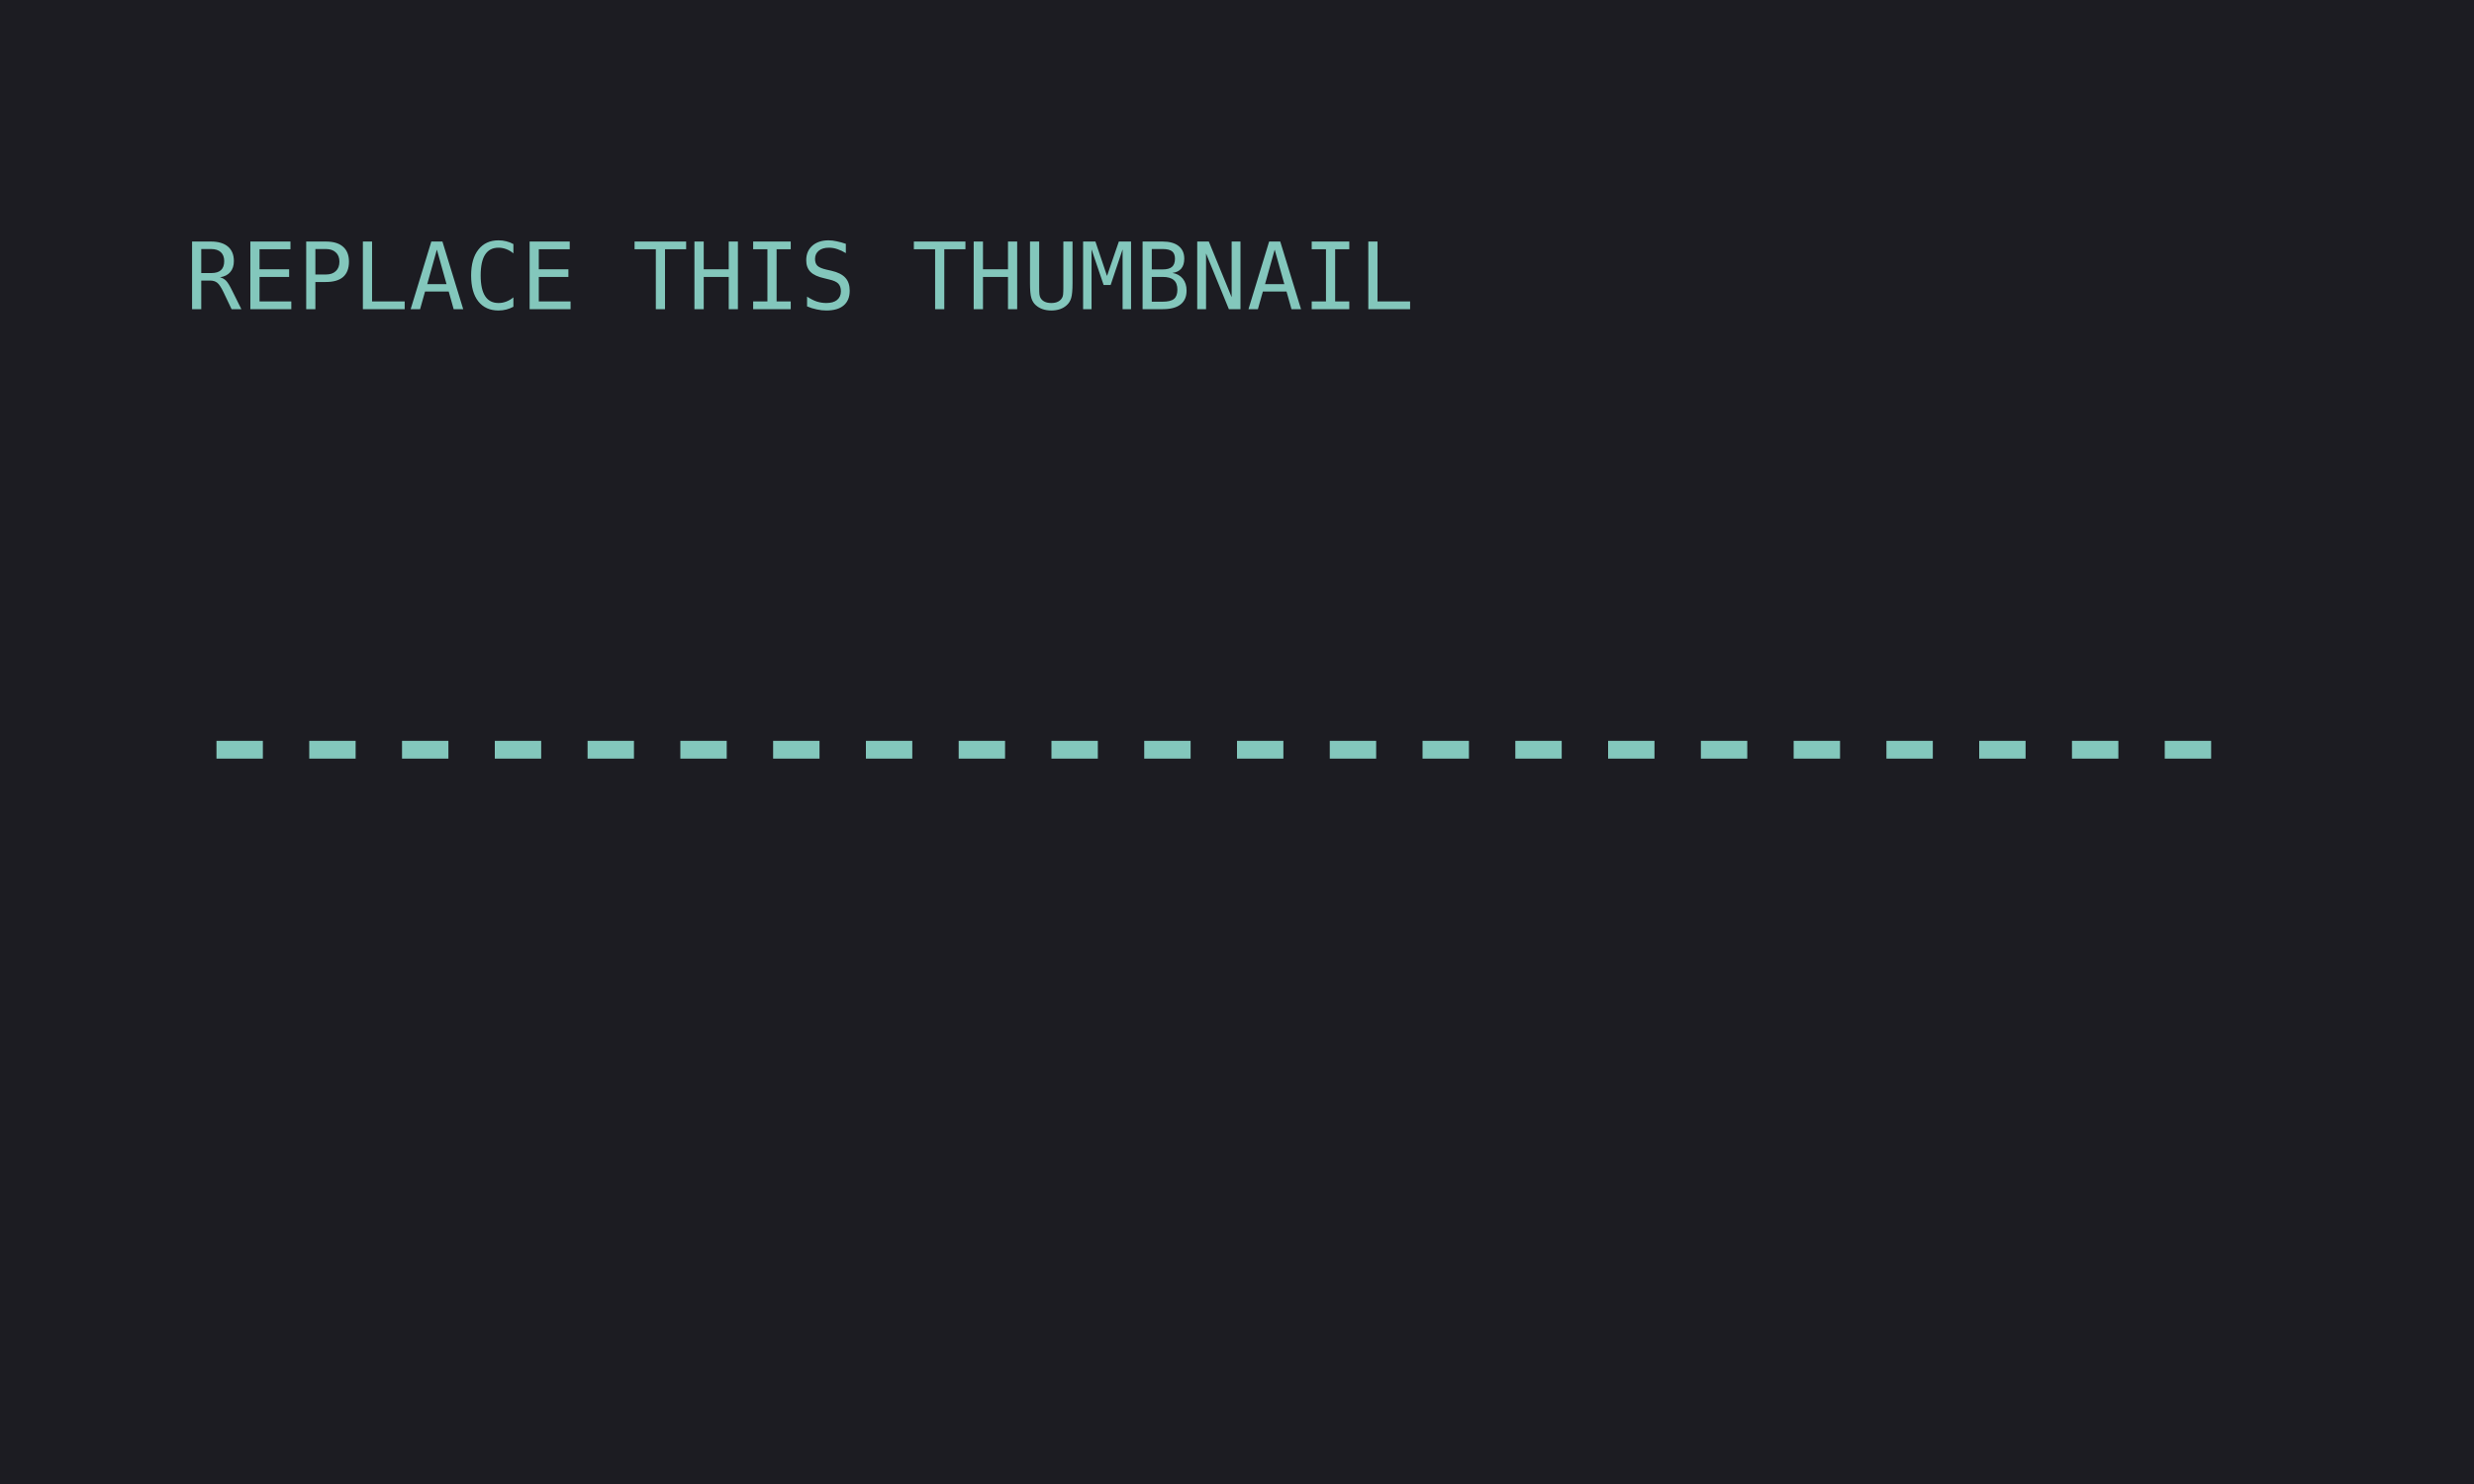
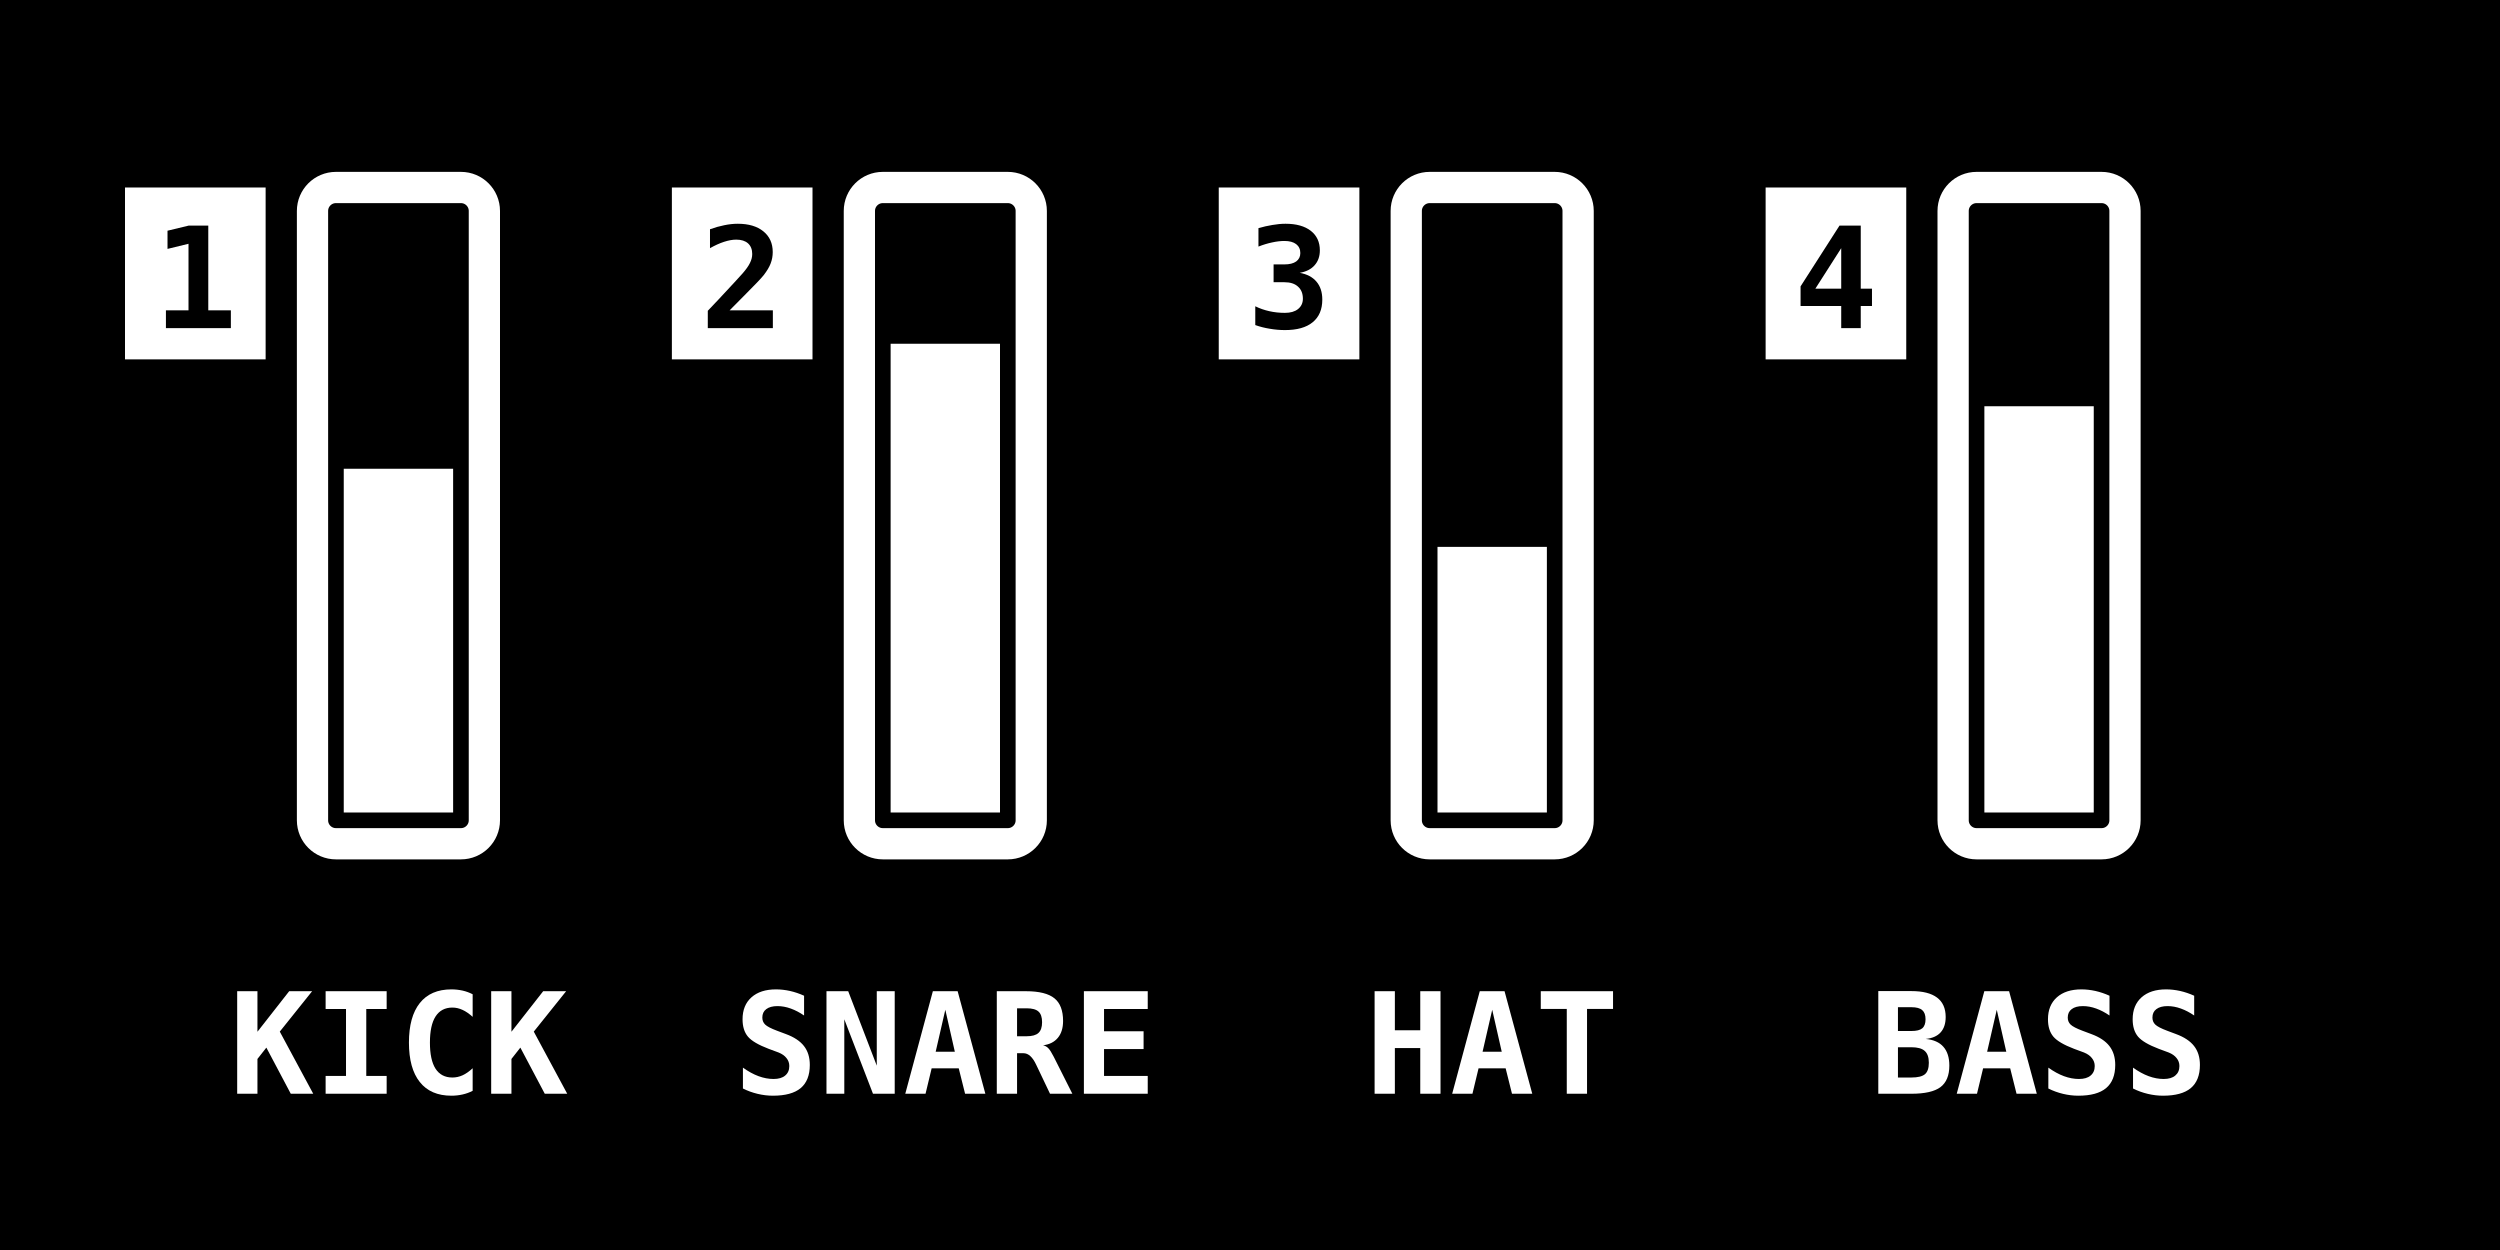
- <svg xmlns="http://www.w3.org/2000/svg" viewBox="0 0 320 192">
-   <rect width="320" height="192" fill="#1c1c22" />
-   <path d="M28 97h264" stroke="#83c7bc" stroke-width="2.3" stroke-dasharray="6 6" fill="none" />
-   <text x="24" y="40" fill="#83c7bc" font-family="monospace" font-size="12">REPLACE THIS THUMBNAIL</text>
+ <svg xmlns="http://www.w3.org/2000/svg" viewBox="0 0 320 160" role="img" aria-label="Four mixer faders, each with a numbered box and a short name below">
+   <rect width="320" height="160" fill="#000" />
+   <g fill="none" stroke="#fff" stroke-width="4">
+     <rect x="40" y="24" width="22" height="84" rx="3" />
+     <rect x="110" y="24" width="22" height="84" rx="3" />
+     <rect x="180" y="24" width="22" height="84" rx="3" />
+     <rect x="250" y="24" width="22" height="84" rx="3" />
+   </g>
+   <g fill="#fff">
+     <rect x="44" y="60" width="14" height="44" />
+     <rect x="114" y="44" width="14" height="60" />
+     <rect x="184" y="70" width="14" height="34" />
+     <rect x="254" y="52" width="14" height="52" />
+     <rect x="16" y="24" width="18" height="22" />
+     <rect x="86" y="24" width="18" height="22" />
+     <rect x="156" y="24" width="18" height="22" />
+     <rect x="226" y="24" width="18" height="22" />
+   </g>
+   <g font-family="monospace" font-weight="bold" font-size="18" text-anchor="middle">
+     <text x="25" y="42" fill="#000">1</text>
+     <text x="95" y="42" fill="#000">2</text>
+     <text x="165" y="42" fill="#000">3</text>
+     <text x="235" y="42" fill="#000">4</text>
+     <text x="51" y="140" fill="#fff">KICK</text>
+     <text x="121" y="140" fill="#fff">SNARE</text>
+     <text x="191" y="140" fill="#fff">HAT</text>
+     <text x="261" y="140" fill="#fff">BASS</text>
+   </g>
</svg>
